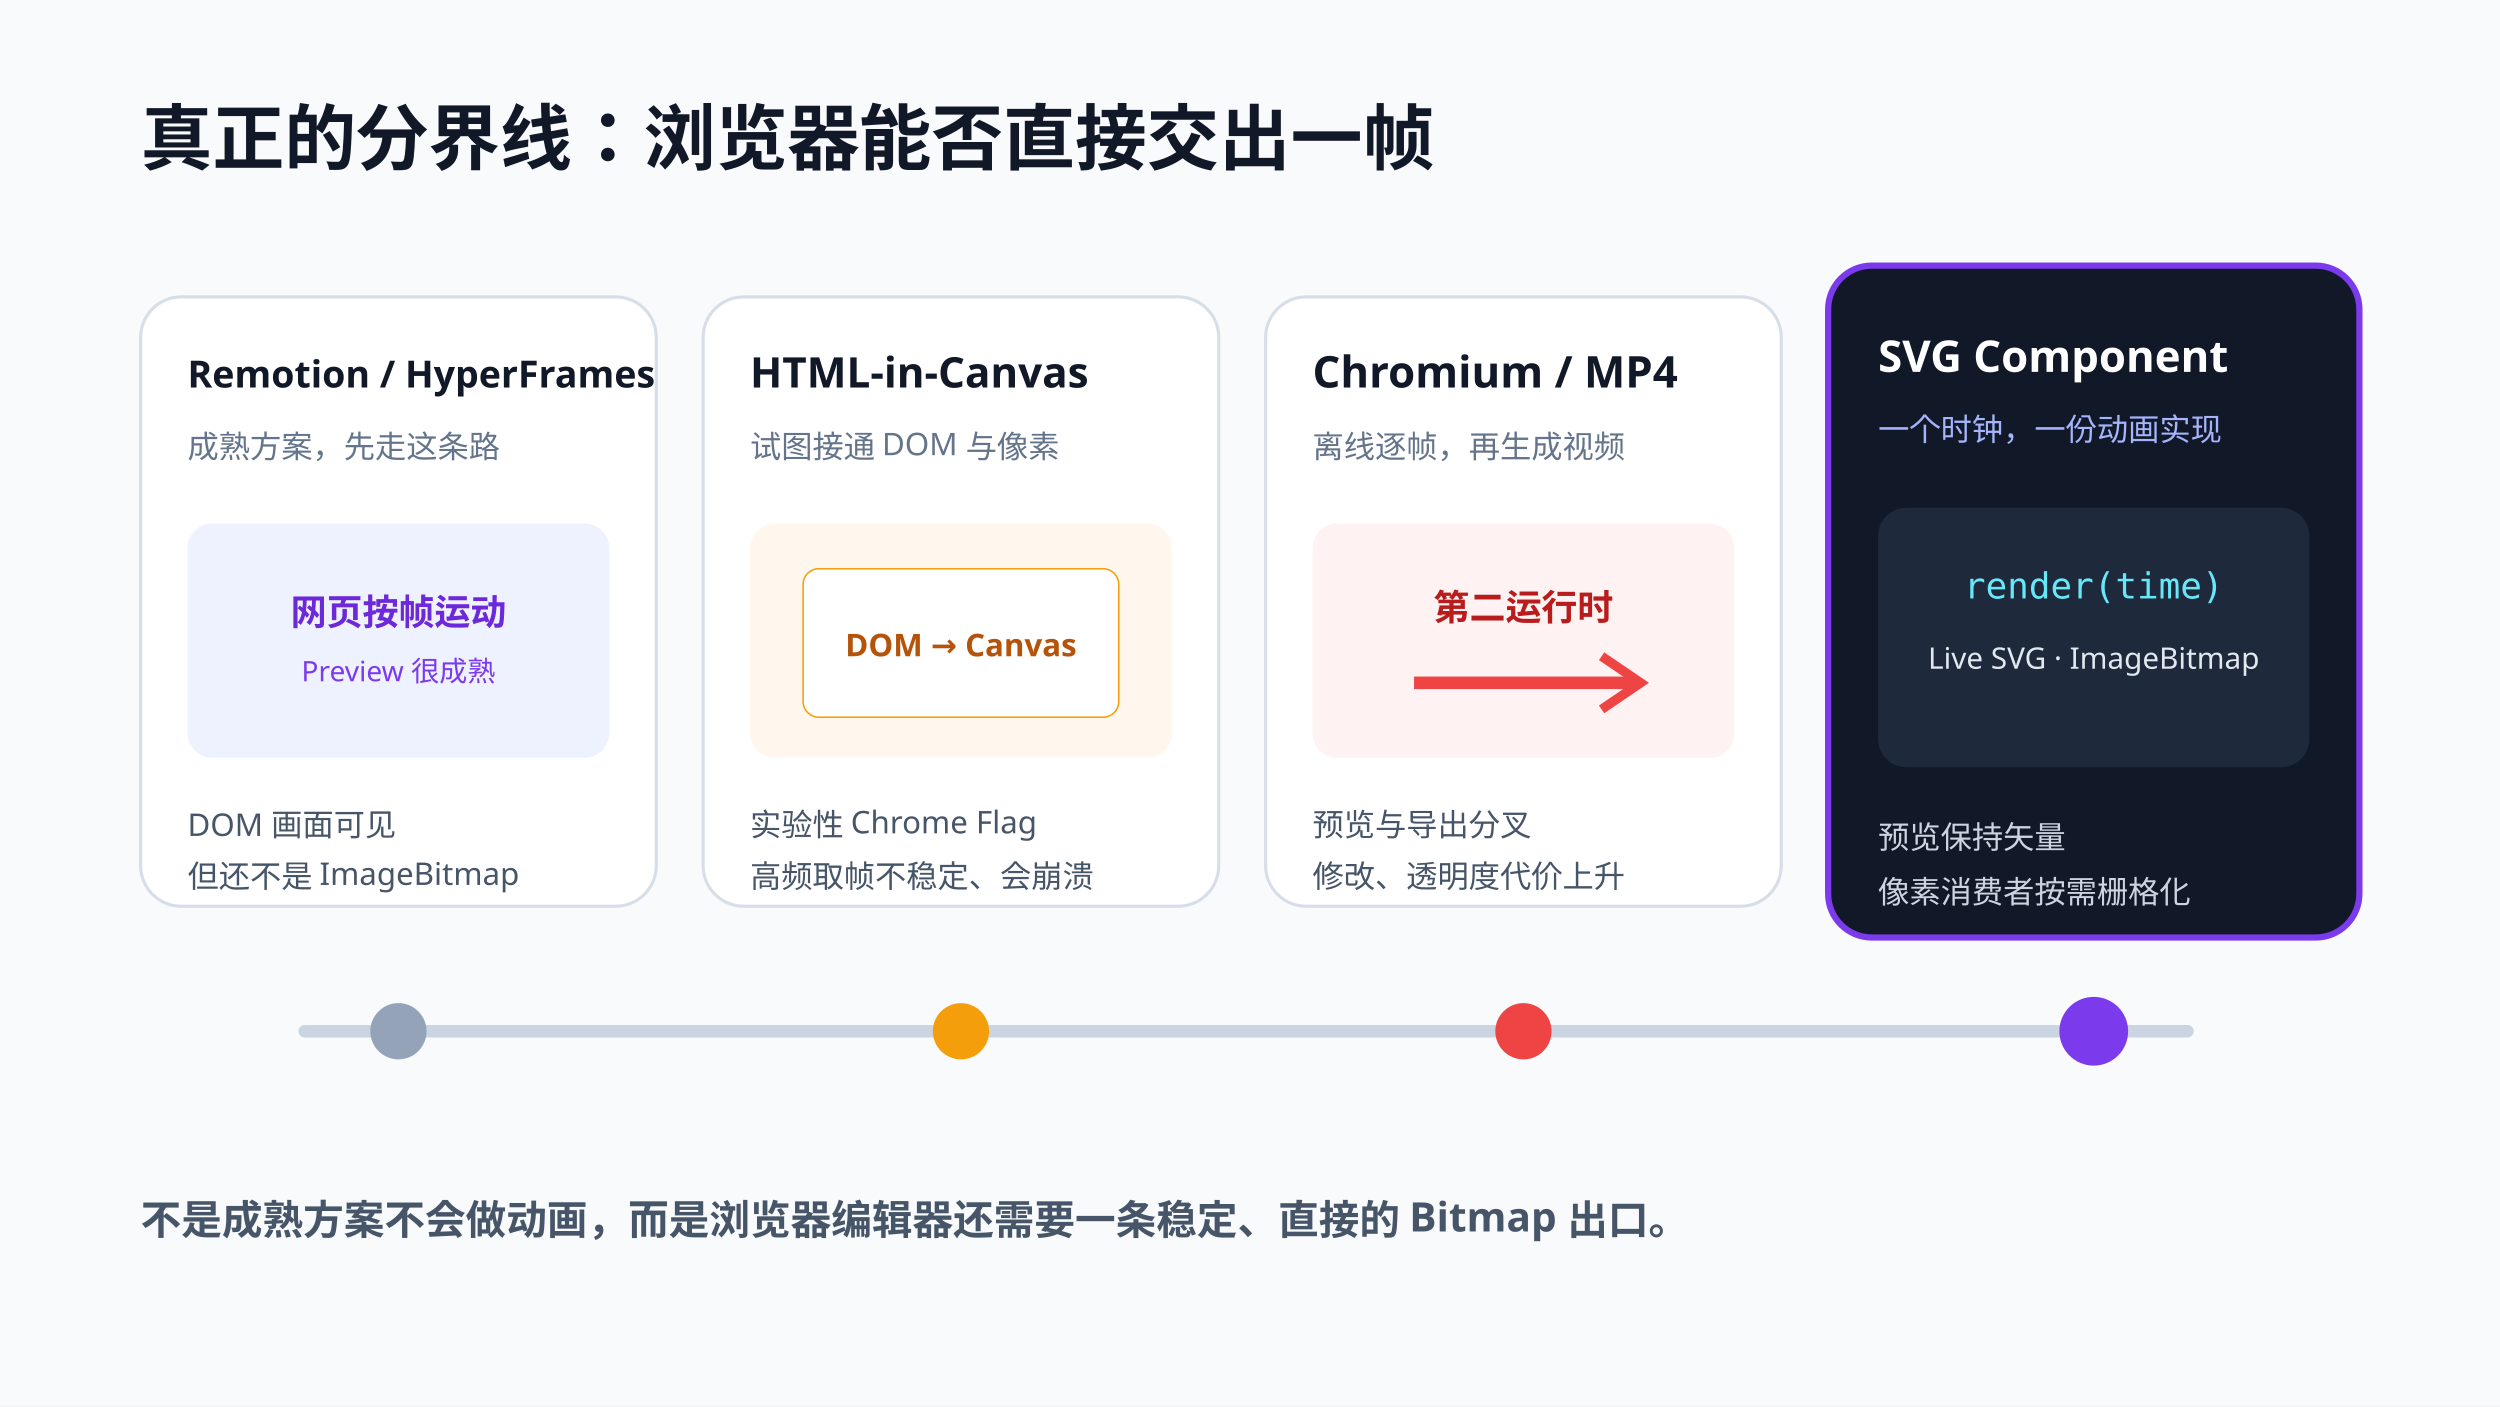
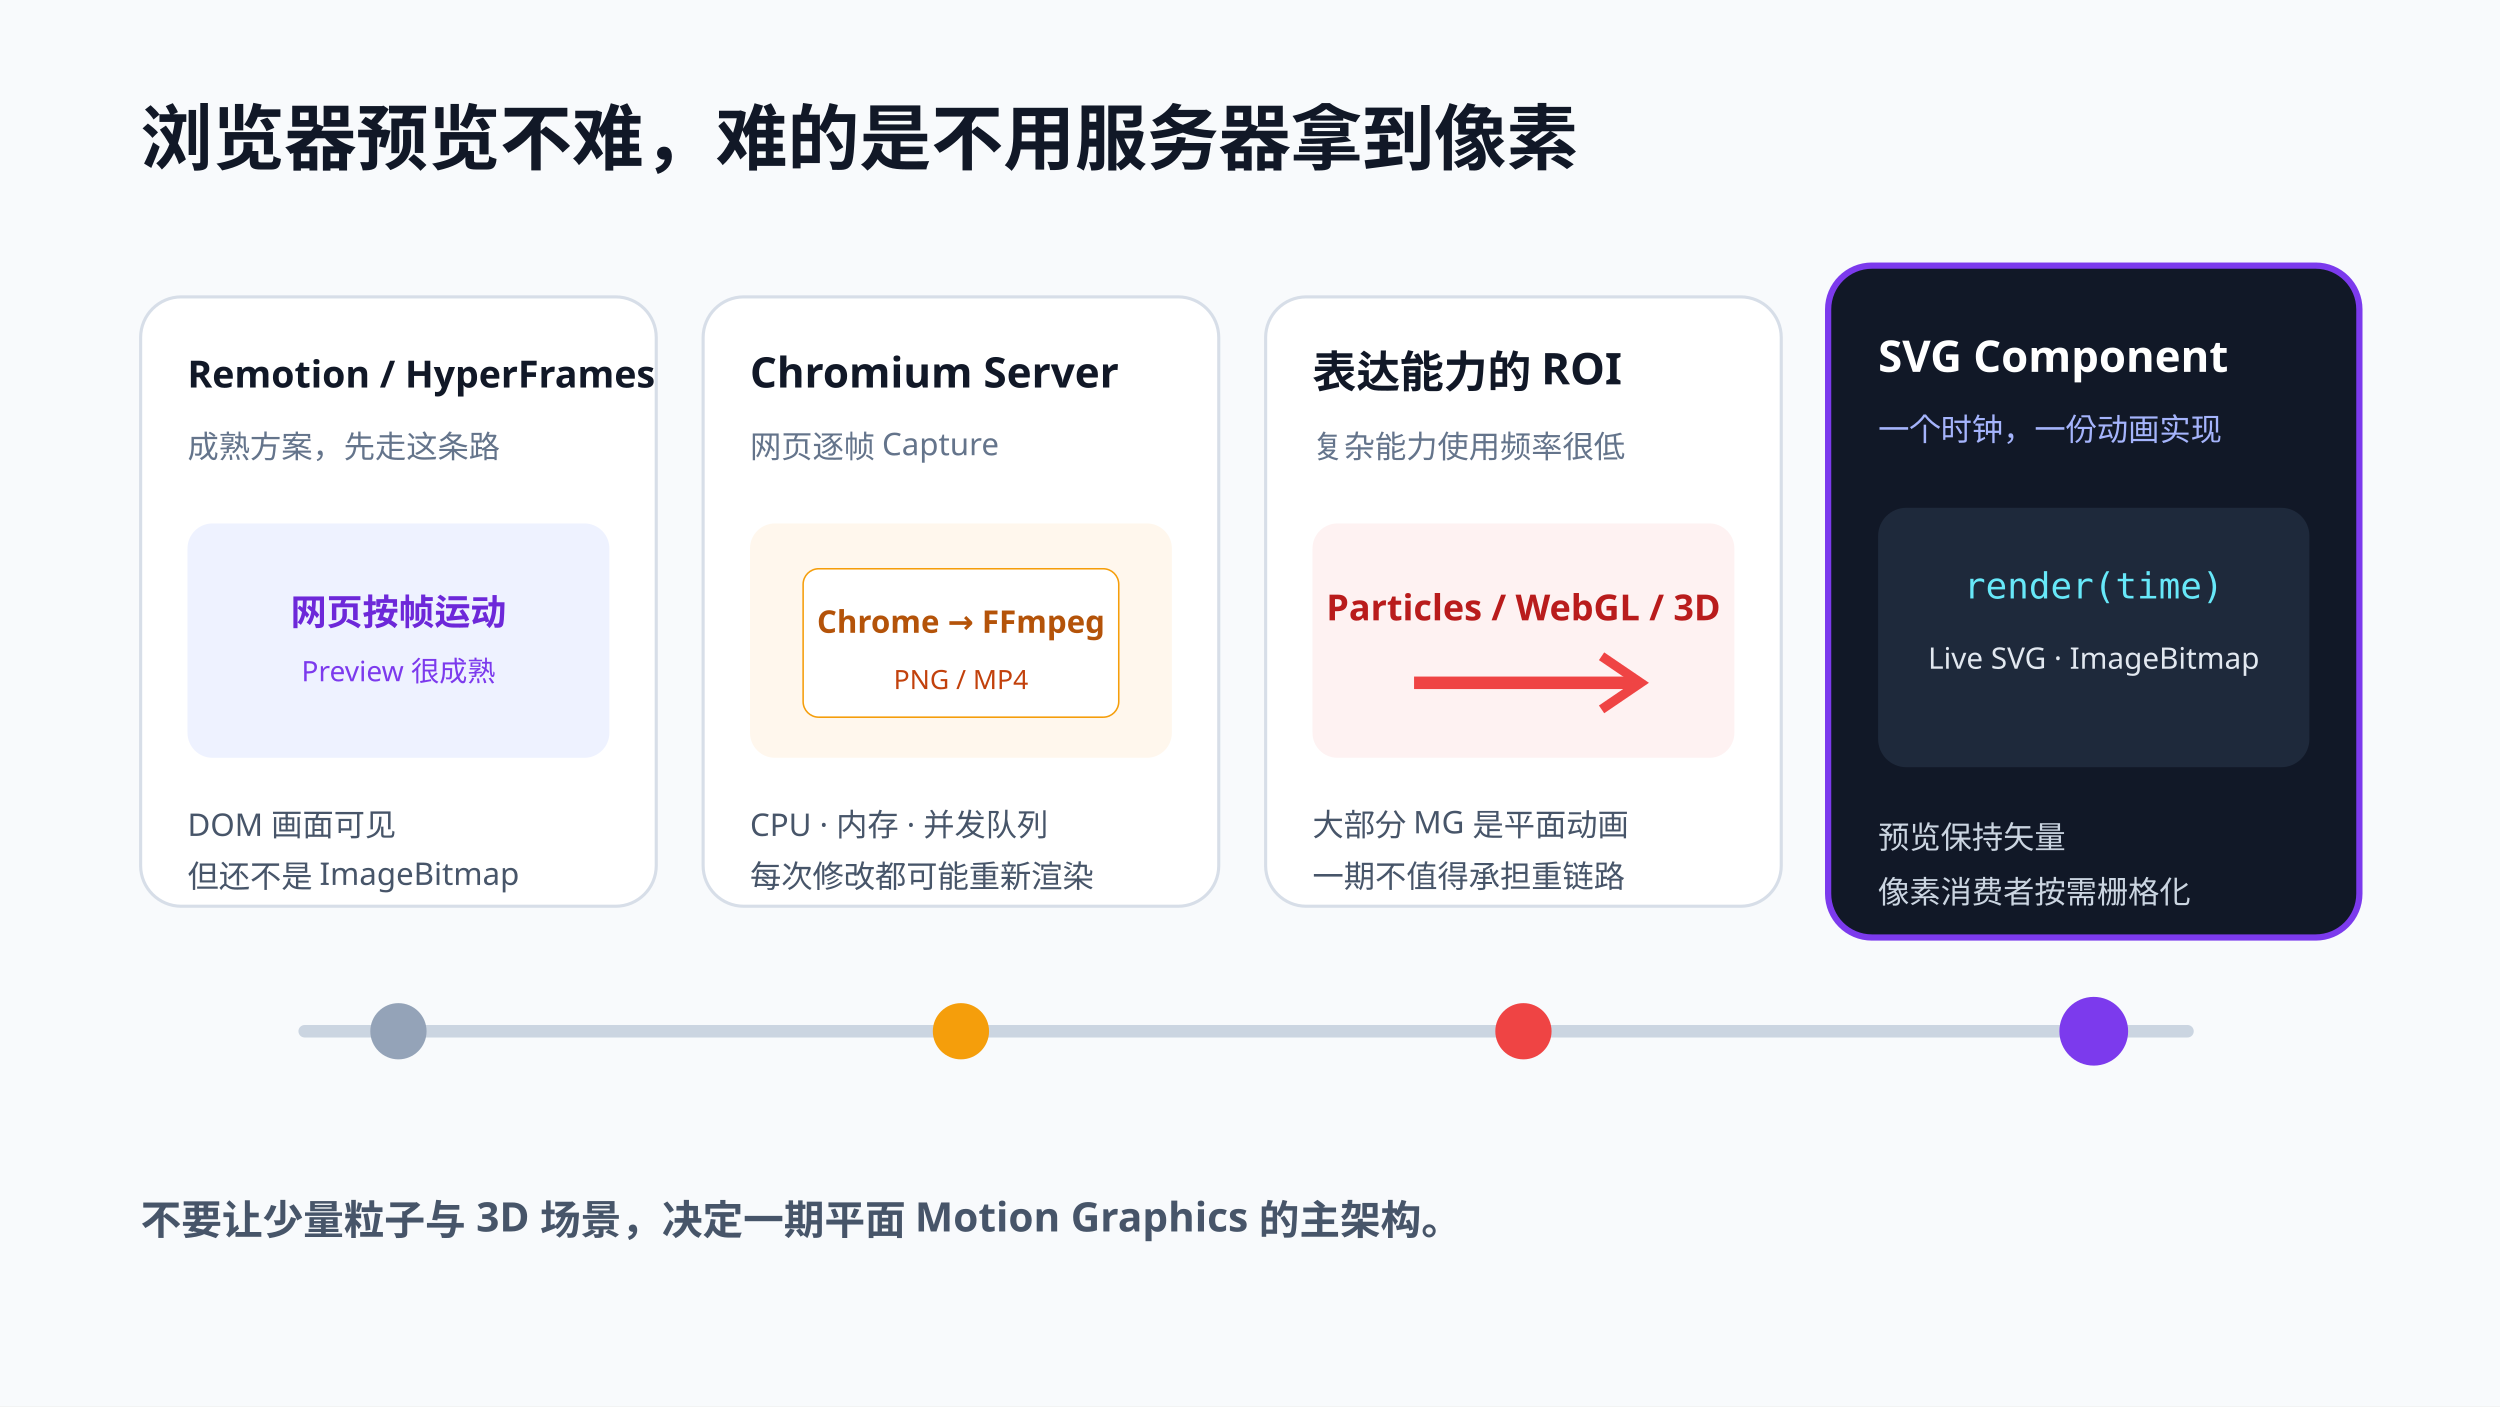
<svg xmlns="http://www.w3.org/2000/svg" width="1600" height="900" viewBox="0 0 1600 900" role="img" aria-labelledby="t d">
  <rect width="1600" height="900" fill="#f8fafc" />
-   <text x="90" y="105" font-family="system-ui,sans-serif" font-size="46" font-weight="800" fill="#111827">真正的分界线：浏览器能否直接交出一帧</text>
+   <text x="90" y="105" font-family="system-ui,sans-serif" font-size="46" font-weight="800" fill="#111827">浏览器预览不难，难的是不用服务器拿到像素</text>
  <path d="M195 660H1400" stroke="#cbd5e1" stroke-width="8" stroke-linecap="round" />
  <g font-family="system-ui,sans-serif">
    <g transform="translate(90 190)">
      <rect width="330" height="390" rx="26" fill="#fff" stroke="#d7dee8" stroke-width="2" />
      <circle cx="165" cy="470" r="18" fill="#94a3b8" />
      <text x="30" y="58" font-size="24" font-weight="800" fill="#111827">Remotion / HyperFrames</text>
      <text x="30" y="103" font-size="20" fill="#64748b">成熟方案，先走这条路</text>
      <rect x="30" y="145" width="270" height="150" rx="16" fill="#eef2ff" />
      <text x="165" y="210" text-anchor="middle" font-size="23" font-weight="700" fill="#6d28d9">网页按帧运动</text>
      <text x="165" y="246" text-anchor="middle" font-size="18" fill="#7c3aed">Preview 很成熟</text>
      <text x="30" y="345" font-size="20" fill="#475569">DOM 画面可见</text>
      <text x="30" y="378" font-size="20" fill="#475569">但还不是 ImageBitmap</text>
    </g>
    <g transform="translate(450 190)">
      <rect width="330" height="390" rx="26" fill="#fff" stroke="#d7dee8" stroke-width="2" />
      <circle cx="165" cy="470" r="18" fill="#f59e0b" />
-       <text x="30" y="58" font-size="27" font-weight="800" fill="#111827">HTML-in-Canvas</text>
-       <text x="30" y="103" font-size="20" fill="#64748b">试图接通 DOM 与像素</text>
+       <text x="30" y="58" font-size="27" font-weight="800" fill="#111827">Chromium Server</text>
+       <text x="30" y="103" font-size="20" fill="#64748b">网页逐帧 Capture</text>
      <rect x="30" y="145" width="270" height="150" rx="16" fill="#fff7ed" />
      <rect x="64" y="174" width="202" height="95" rx="10" fill="#fff" stroke="#f59e0b" />
-       <text x="165" y="230" text-anchor="middle" font-size="20" font-weight="700" fill="#b45309">DOM → Canvas</text>
-       <text x="30" y="345" font-size="20" fill="#475569">实验性 Chrome Flag</text>
-       <text x="30" y="378" font-size="20" fill="#475569">高频取帧不稳定、会崩溃</text>
+       <text x="165" y="215" text-anchor="middle" font-size="20" font-weight="700" fill="#b45309">Chrome → FFmpeg</text>
+       <text x="165" y="251" text-anchor="middle" font-size="17" fill="#c2410c">PNG / MP4</text>
+       <text x="30" y="345" font-size="20" fill="#475569">CPU · 内存 · 并发队列</text>
+       <text x="30" y="378" font-size="20" fill="#475569">每次修改都可能重新渲染</text>
    </g>
    <g transform="translate(810 190)">
      <rect width="330" height="390" rx="26" fill="#fff" stroke="#d7dee8" stroke-width="2" />
      <circle cx="165" cy="470" r="18" fill="#ef4444" />
-       <text x="30" y="58" font-size="28" font-weight="800" fill="#111827">Chromium / MP4</text>
-       <text x="30" y="103" font-size="20" fill="#64748b">离线逐帧，再生成视频</text>
+       <text x="30" y="58" font-size="28" font-weight="800" fill="#111827">表达能力的 ROI</text>
+       <text x="30" y="103" font-size="20" fill="#64748b">复杂能力使用频率很低</text>
      <rect x="30" y="145" width="270" height="150" rx="16" fill="#fef2f2" />
-       <text x="165" y="207" text-anchor="middle" font-size="23" font-weight="700" fill="#b91c1c">第二运行时</text>
+       <text x="165" y="207" text-anchor="middle" font-size="23" font-weight="700" fill="#b91c1c">Particles / WebGL / 3D</text>
      <path d="M95 247H235" stroke="#ef4444" stroke-width="8" />
      <path d="M215 230L240 247 215 264" fill="none" stroke="#ef4444" stroke-width="6" />
-       <text x="30" y="345" font-size="20" fill="#475569">预览与导出分叉</text>
-       <text x="30" y="378" font-size="20" fill="#475569">修改、透明度代价上升</text>
+       <text x="30" y="345" font-size="20" fill="#475569">大部分 MG 是平面动画</text>
+       <text x="30" y="378" font-size="20" fill="#475569">一期不值得承担重链路</text>
    </g>
    <g transform="translate(1170 170)">
      <rect width="340" height="430" rx="28" fill="#111827" stroke="#7c3aed" stroke-width="4" />
      <circle cx="170" cy="490" r="22" fill="#7c3aed" />
      <text x="32" y="68" font-size="28" font-weight="800" fill="#fff">SVG Component</text>
      <text x="32" y="112" font-size="20" fill="#a5b4fc">一个时钟，一份动画实现</text>
      <rect x="32" y="155" width="276" height="166" rx="18" fill="#1e293b" />
      <text x="170" y="213" text-anchor="middle" font-family="ui-monospace,monospace" font-size="23" fill="#67e8f9">render(time)</text>
      <text x="170" y="258" text-anchor="middle" font-size="19" fill="#e2e8f0">Live SVG · ImageBitmap</text>
      <text x="32" y="373" font-size="20" fill="#cbd5e1">预览保持矢量</text>
      <text x="32" y="408" font-size="20" fill="#cbd5e1">像素消费者按需栅格化</text>
    </g>
  </g>
-   <text x="90" y="790" font-family="system-ui,sans-serif" font-size="26" font-weight="700" fill="#475569">不是成熟方案不会做动画，而是浏览器编辑器还需要一条稳定、直接的 Bitmap 出口。</text>
+   <text x="90" y="790" font-family="system-ui,sans-serif" font-size="26" font-weight="700" fill="#475569">不要让少量粒子与 3D 场景，决定一期平面 Motion Graphics 的主架构。</text>
</svg>
